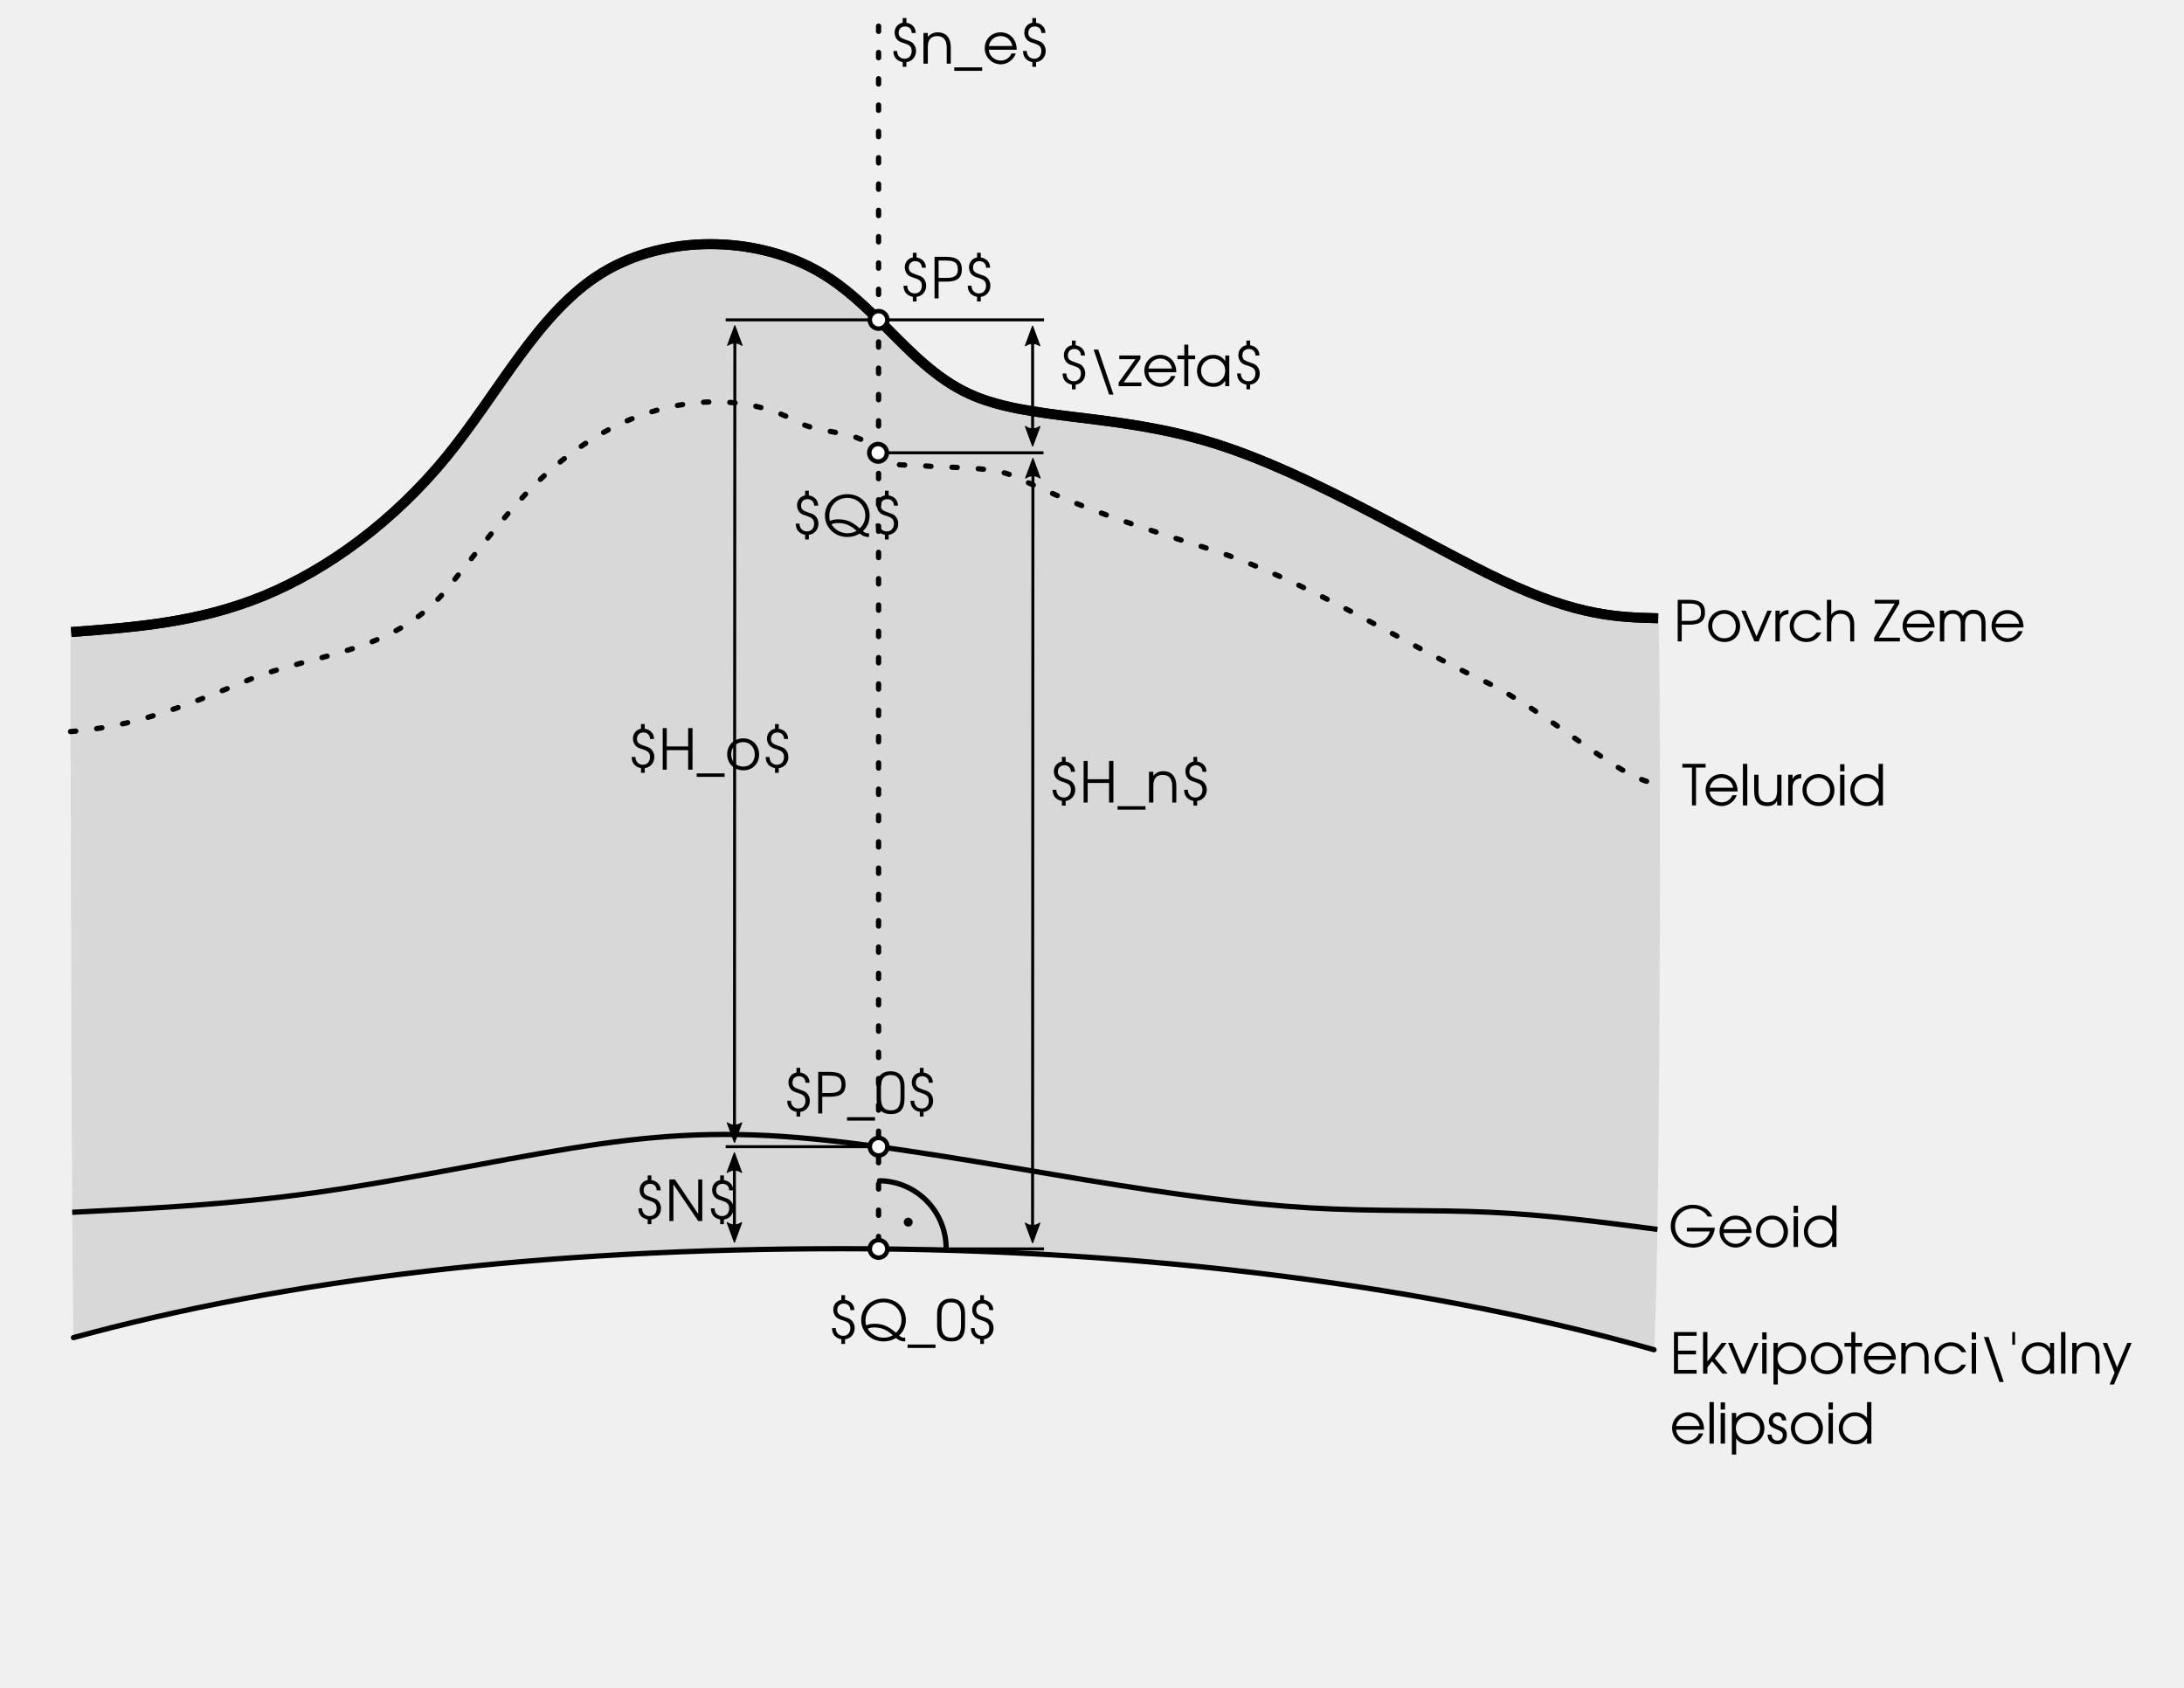
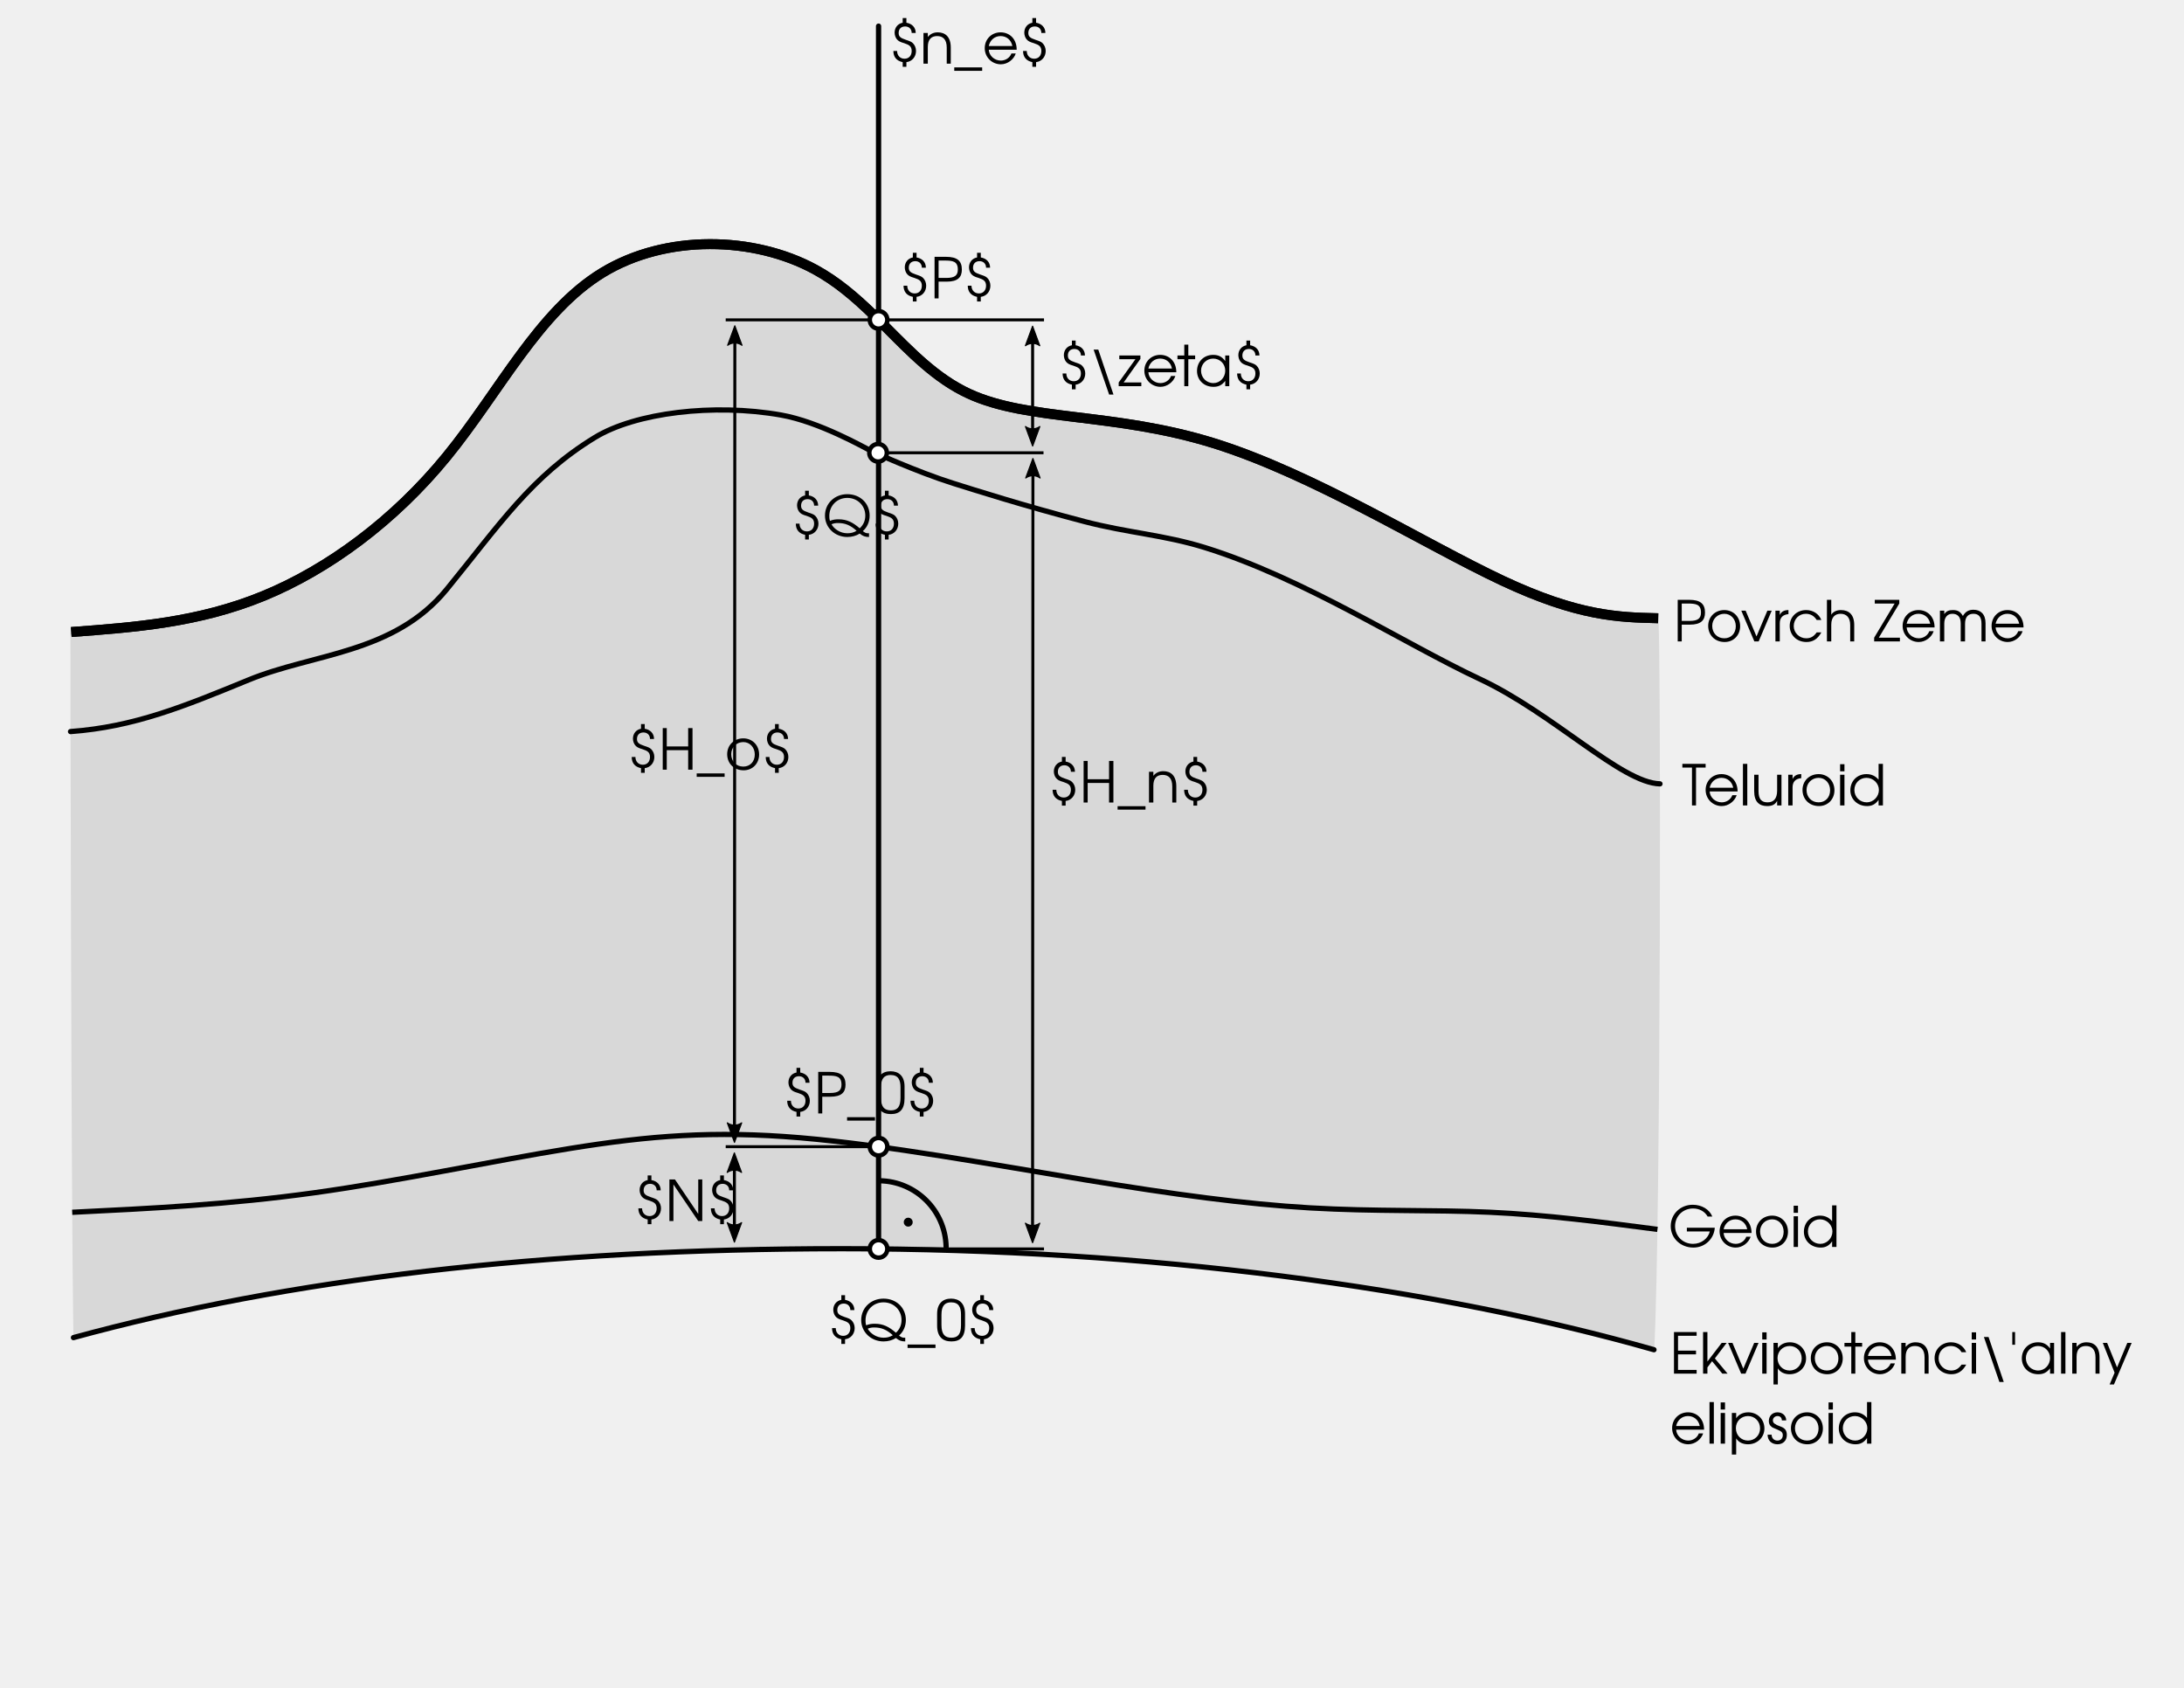
<svg xmlns="http://www.w3.org/2000/svg" xmlns:ns1="http://www.openswatchbook.org/uri/2009/osb" width="110mm" height="85mm" viewBox="0 0 110 85" version="1.1" id="svg8">
  <defs id="defs2">
    <marker style="overflow:visible" id="marker3632" refX="0" refY="0" orient="auto">
      <path transform="scale(0.6)" d="M 8.719,4.034 -2.207,0.016 8.719,-4.002 c -1.745,2.372 -1.735,5.617 -6e-7,8.035 z" style="fill:#000000;fill-opacity:1;fill-rule:evenodd;stroke:#000000;stroke-width:0.625;stroke-linejoin:round;stroke-opacity:1" id="path3630" />
    </marker>
    <marker style="overflow:visible" id="marker2202" refX="0" refY="0" orient="auto">
      <path transform="scale(-0.6)" d="M 8.719,4.034 -2.207,0.016 8.719,-4.002 c -1.745,2.372 -1.735,5.617 -6e-7,8.035 z" style="fill:#000000;fill-opacity:1;fill-rule:evenodd;stroke:#000000;stroke-width:0.625;stroke-linejoin:round;stroke-opacity:1" id="path2200" />
    </marker>
    <linearGradient id="linearGradient1205" ns1:paint="solid">
      <stop style="stop-color:#000000;stop-opacity:1;" offset="0" id="stop1203" />
    </linearGradient>
    <marker style="overflow:visible" id="marker3811" refX="0" refY="0" orient="auto">
      <path transform="scale(-0.6)" d="M 8.719,4.034 -2.207,0.016 8.719,-4.002 c -1.745,2.372 -1.735,5.617 -6e-7,8.035 z" style="fill:#000000;fill-opacity:1;fill-rule:evenodd;stroke:#000000;stroke-width:0.625;stroke-linejoin:round;stroke-opacity:1" id="path3809" />
    </marker>
    <marker style="overflow:visible" id="Arrow1Mstart" refX="0" refY="0" orient="auto">
      <path transform="matrix(0.4,0,0,0.4,4,0)" style="fill:#000000;fill-opacity:1;fill-rule:evenodd;stroke:#000000;stroke-width:1pt;stroke-opacity:1" d="M 0,0 5,-5 -12.5,0 5,5 Z" id="path2093" />
    </marker>
    <marker style="overflow:visible" id="marker1847" refX="0" refY="0" orient="auto">
      <path transform="scale(-0.6)" d="M 8.719,4.034 -2.207,0.016 8.719,-4.002 c -1.745,2.372 -1.735,5.617 -6e-7,8.035 z" style="fill:#000000;fill-opacity:1;fill-rule:evenodd;stroke:#000000;stroke-width:0.625;stroke-linejoin:round;stroke-opacity:1" id="path1845" />
    </marker>
    <marker style="overflow:visible" id="Arrow2Mstart" refX="0" refY="0" orient="auto">
      <path transform="scale(0.6)" d="M 8.719,4.034 -2.207,0.016 8.719,-4.002 c -1.745,2.372 -1.735,5.617 -6e-7,8.035 z" style="fill:#000000;fill-opacity:1;fill-rule:evenodd;stroke:#000000;stroke-width:0.625;stroke-linejoin:round;stroke-opacity:1" id="path891" />
    </marker>
    <marker style="overflow:visible" id="marker1347" refX="0" refY="0" orient="auto">
      <path transform="matrix(-0.8,0,0,-0.8,-10,0)" style="fill:#000000;fill-opacity:1;fill-rule:evenodd;stroke:#000000;stroke-width:1pt;stroke-opacity:1" d="M 0,0 5,-5 -12.5,0 5,5 Z" id="path1345" />
    </marker>
    <marker style="overflow:visible" id="marker1259" refX="0" refY="0" orient="auto">
      <path transform="scale(-0.6)" d="M 8.719,4.034 -2.207,0.016 8.719,-4.002 c -1.745,2.372 -1.735,5.617 -6e-7,8.035 z" style="fill:#000000;fill-opacity:1;fill-rule:evenodd;stroke:#000000;stroke-width:0.625;stroke-linejoin:round;stroke-opacity:1" id="path1257" />
    </marker>
    <marker style="overflow:visible" id="Arrow2Mend" refX="0" refY="0" orient="auto">
      <path transform="scale(-0.6)" d="M 8.719,4.034 -2.207,0.016 8.719,-4.002 c -1.745,2.372 -1.735,5.617 -6e-7,8.035 z" style="fill:#000000;fill-opacity:1;fill-rule:evenodd;stroke:#000000;stroke-width:0.625;stroke-linejoin:round;stroke-opacity:1" id="path894" />
    </marker>
    <marker style="overflow:visible" id="Arrow1Mend" refX="0" refY="0" orient="auto">
      <path transform="matrix(-0.4,0,0,-0.4,-4,0)" style="fill:#000000;fill-opacity:1;fill-rule:evenodd;stroke:#000000;stroke-width:1pt;stroke-opacity:1" d="M 0,0 5,-5 -12.5,0 5,5 Z" id="path876" />
    </marker>
    <marker style="overflow:visible" id="Arrow2Lend" refX="0" refY="0" orient="auto">
      <path transform="matrix(-1.1,0,0,-1.1,-1.1,0)" d="M 8.719,4.034 -2.207,0.016 8.719,-4.002 c -1.745,2.372 -1.735,5.617 -6e-7,8.035 z" style="fill:#000000;fill-opacity:1;fill-rule:evenodd;stroke:#000000;stroke-width:0.625;stroke-linejoin:round;stroke-opacity:1" id="path888" />
    </marker>
    <marker style="overflow:visible" id="Arrow1Lend" refX="0" refY="0" orient="auto">
      <path transform="matrix(-0.8,0,0,-0.8,-10,0)" style="fill:#000000;fill-opacity:1;fill-rule:evenodd;stroke:#000000;stroke-width:1pt;stroke-opacity:1" d="M 0,0 5,-5 -12.5,0 5,5 Z" id="path870" />
    </marker>
    <marker style="overflow:visible" id="marker1945-6" refX="0" refY="0" orient="auto">
      <path transform="scale(-0.6)" d="M 8.719,4.034 -2.207,0.016 8.719,-4.002 c -1.745,2.372 -1.735,5.617 -6e-7,8.035 z" style="fill:#000000;fill-opacity:1;fill-rule:evenodd;stroke:#000000;stroke-width:0.625;stroke-linejoin:round;stroke-opacity:1" id="path1943-2" />
    </marker>
    <marker style="overflow:visible" id="marker1945-1" refX="0" refY="0" orient="auto">
      <path transform="scale(-0.6)" d="M 8.719,4.034 -2.207,0.016 8.719,-4.002 c -1.745,2.372 -1.735,5.617 -6e-7,8.035 z" style="fill:#000000;fill-opacity:1;fill-rule:evenodd;stroke:#000000;stroke-width:0.625;stroke-linejoin:round;stroke-opacity:1" id="path1943-0" />
    </marker>
    <marker style="overflow:visible" id="marker1945-0" refX="0" refY="0" orient="auto">
      <path transform="scale(-0.6)" d="M 8.719,4.034 -2.207,0.016 8.719,-4.002 c -1.745,2.372 -1.735,5.617 -6e-7,8.035 z" style="fill:#000000;fill-opacity:1;fill-rule:evenodd;stroke:#000000;stroke-width:0.625;stroke-linejoin:round;stroke-opacity:1" id="path1943-8" />
    </marker>
    <marker style="overflow:visible" id="marker1847-6" refX="0" refY="0" orient="auto">
      <path transform="scale(-0.6)" d="M 8.719,4.034 -2.207,0.016 8.719,-4.002 c -1.745,2.372 -1.735,5.617 -6e-7,8.035 z" style="fill:#000000;fill-opacity:1;fill-rule:evenodd;stroke:#000000;stroke-width:0.625;stroke-linejoin:round;stroke-opacity:1" id="path1845-8" />
    </marker>
    <marker style="overflow:visible" id="marker1847-68" refX="0" refY="0" orient="auto">
      <path transform="scale(-0.6)" d="M 8.719,4.034 -2.207,0.016 8.719,-4.002 c -1.745,2.372 -1.735,5.617 -6e-7,8.035 z" style="fill:#000000;fill-opacity:1;fill-rule:evenodd;stroke:#000000;stroke-width:0.625;stroke-linejoin:round;stroke-opacity:1" id="path1845-5" />
    </marker>
    <marker style="overflow:visible" id="marker1945-3" refX="0" refY="0" orient="auto">
      <path transform="scale(-0.6)" d="M 8.719,4.034 -2.207,0.016 8.719,-4.002 c -1.745,2.372 -1.735,5.617 -6e-7,8.035 z" style="fill:#000000;fill-opacity:1;fill-rule:evenodd;stroke:#000000;stroke-width:0.625;stroke-linejoin:round;stroke-opacity:1" id="path1943-6" />
    </marker>
    <marker style="overflow:visible" id="marker1847-5" refX="0" refY="0" orient="auto">
      <path transform="scale(-0.6)" d="M 8.719,4.034 -2.207,0.016 8.719,-4.002 c -1.745,2.372 -1.735,5.617 -6e-7,8.035 z" style="fill:#000000;fill-opacity:1;fill-rule:evenodd;stroke:#000000;stroke-width:0.625;stroke-linejoin:round;stroke-opacity:1" id="path1845-3" />
    </marker>
    <marker style="overflow:visible" id="marker1847-9" refX="0" refY="0" orient="auto">
      <path transform="scale(-0.6)" d="M 8.719,4.034 -2.207,0.016 8.719,-4.002 c -1.745,2.372 -1.735,5.617 -6e-7,8.035 z" style="fill:#000000;fill-opacity:1;fill-rule:evenodd;stroke:#000000;stroke-width:0.625;stroke-linejoin:round;stroke-opacity:1" id="path1845-2" />
    </marker>
    <marker style="overflow:visible" id="marker4279-6" refX="0" refY="0" orient="auto">
      <path transform="scale(-0.6)" d="M 8.719,4.034 -2.207,0.016 8.719,-4.002 c -1.745,2.372 -1.735,5.617 -6e-7,8.035 z" style="fill:#000000;fill-opacity:1;fill-rule:evenodd;stroke:#000000;stroke-width:0.625;stroke-linejoin:round;stroke-opacity:1" id="path4277-0" />
    </marker>
    <marker style="overflow:visible" id="marker4279-2" refX="0" refY="0" orient="auto">
      <path transform="scale(-0.6)" d="M 8.719,4.034 -2.207,0.016 8.719,-4.002 c -1.745,2.372 -1.735,5.617 -6e-7,8.035 z" style="fill:#000000;fill-opacity:1;fill-rule:evenodd;stroke:#000000;stroke-width:0.625;stroke-linejoin:round;stroke-opacity:1" id="path4277-7" />
    </marker>
    <marker style="overflow:visible" id="marker4279-5" refX="0" refY="0" orient="auto">
      <path transform="scale(-0.6)" d="M 8.719,4.034 -2.207,0.016 8.719,-4.002 c -1.745,2.372 -1.735,5.617 -6e-7,8.035 z" style="fill:#000000;fill-opacity:1;fill-rule:evenodd;stroke:#000000;stroke-width:0.625;stroke-linejoin:round;stroke-opacity:1" id="path4277-04" />
    </marker>
    <marker style="overflow:visible" id="marker1259-3" refX="0" refY="0" orient="auto">
      <path transform="scale(-0.6)" d="M 8.719,4.034 -2.207,0.016 8.719,-4.002 c -1.745,2.372 -1.735,5.617 -6e-7,8.035 z" style="fill:#000000;fill-opacity:1;fill-rule:evenodd;stroke:#000000;stroke-width:0.625;stroke-linejoin:round;stroke-opacity:1" id="path1257-6" />
    </marker>
    <marker style="overflow:visible" id="marker4279-7" refX="0" refY="0" orient="auto">
      <path transform="scale(-0.6)" d="M 8.719,4.034 -2.207,0.016 8.719,-4.002 c -1.745,2.372 -1.735,5.617 -6e-7,8.035 z" style="fill:#000000;fill-opacity:1;fill-rule:evenodd;stroke:#000000;stroke-width:0.625;stroke-linejoin:round;stroke-opacity:1" id="path4277-5" />
    </marker>
    <marker style="overflow:visible" id="marker4279-3" refX="0" refY="0" orient="auto">
      <path transform="scale(-0.6)" d="M 8.719,4.034 -2.207,0.016 8.719,-4.002 c -1.745,2.372 -1.735,5.617 -6e-7,8.035 z" style="fill:#000000;fill-opacity:1;fill-rule:evenodd;stroke:#000000;stroke-width:0.625;stroke-linejoin:round;stroke-opacity:1" id="path4277-6" />
    </marker>
    <marker style="overflow:visible" id="marker4279-3-5" refX="0" refY="0" orient="auto">
      <path transform="scale(-0.6)" d="M 8.719,4.034 -2.207,0.016 8.719,-4.002 c -1.745,2.372 -1.735,5.617 -6e-7,8.035 z" style="fill:#000000;fill-opacity:1;fill-rule:evenodd;stroke:#000000;stroke-width:0.625;stroke-linejoin:round;stroke-opacity:1" id="path4277-6-3" />
    </marker>
    <marker style="overflow:visible" id="marker4279-3-5-6" refX="0" refY="0" orient="auto">
      <path transform="scale(-0.6)" d="M 8.719,4.034 -2.207,0.016 8.719,-4.002 c -1.745,2.372 -1.735,5.617 -6e-7,8.035 z" style="fill:#000000;fill-opacity:1;fill-rule:evenodd;stroke:#000000;stroke-width:0.625;stroke-linejoin:round;stroke-opacity:1" id="path4277-6-3-2" />
    </marker>
    <marker style="overflow:visible" id="marker4279-3-5-1" refX="0" refY="0" orient="auto">
      <path transform="scale(-0.6)" d="M 8.719,4.034 -2.207,0.016 8.719,-4.002 c -1.745,2.372 -1.735,5.617 -6e-7,8.035 z" style="fill:#000000;fill-opacity:1;fill-rule:evenodd;stroke:#000000;stroke-width:0.625;stroke-linejoin:round;stroke-opacity:1" id="path4277-6-3-27" />
    </marker>
    <marker style="overflow:visible" id="marker4279-1" refX="0" refY="0" orient="auto">
      <path transform="scale(-0.6)" d="M 8.719,4.034 -2.207,0.016 8.719,-4.002 c -1.745,2.372 -1.735,5.617 -6e-7,8.035 z" style="fill:#000000;fill-opacity:1;fill-rule:evenodd;stroke:#000000;stroke-width:0.625;stroke-linejoin:round;stroke-opacity:1" id="path4277-75" />
    </marker>
    <marker style="overflow:visible" id="marker4279-1-9" refX="0" refY="0" orient="auto">
      <path transform="scale(-0.6)" d="M 8.719,4.034 -2.207,0.016 8.719,-4.002 c -1.745,2.372 -1.735,5.617 -6e-7,8.035 z" style="fill:#000000;fill-opacity:1;fill-rule:evenodd;stroke:#000000;stroke-width:0.625;stroke-linejoin:round;stroke-opacity:1" id="path4277-75-9" />
    </marker>
    <marker style="overflow:visible" id="marker4279-1-0" refX="0" refY="0" orient="auto">
      <path transform="scale(-0.6)" d="M 8.719,4.034 -2.207,0.016 8.719,-4.002 c -1.745,2.372 -1.735,5.617 -6e-7,8.035 z" style="fill:#000000;fill-opacity:1;fill-rule:evenodd;stroke:#000000;stroke-width:0.625;stroke-linejoin:round;stroke-opacity:1" id="path4277-75-6" />
    </marker>
    <marker style="overflow:visible" id="marker4279-1-6" refX="0" refY="0" orient="auto">
      <path transform="scale(-0.6)" d="M 8.719,4.034 -2.207,0.016 8.719,-4.002 c -1.745,2.372 -1.735,5.617 -6e-7,8.035 z" style="fill:#000000;fill-opacity:1;fill-rule:evenodd;stroke:#000000;stroke-width:0.625;stroke-linejoin:round;stroke-opacity:1" id="path4277-75-98" />
    </marker>
    <marker style="overflow:visible" id="marker4279-1-7" refX="0" refY="0" orient="auto">
      <path transform="scale(-0.6)" d="M 8.719,4.034 -2.207,0.016 8.719,-4.002 c -1.745,2.372 -1.735,5.617 -6e-7,8.035 z" style="fill:#000000;fill-opacity:1;fill-rule:evenodd;stroke:#000000;stroke-width:0.625;stroke-linejoin:round;stroke-opacity:1" id="path4277-75-986" />
    </marker>
    <marker style="overflow:visible" id="marker3632-0" refX="0" refY="0" orient="auto">
      <path transform="scale(0.6)" d="M 8.719,4.034 -2.207,0.016 8.719,-4.002 c -1.745,2.372 -1.735,5.617 -6e-7,8.035 z" style="fill:#000000;fill-opacity:1;fill-rule:evenodd;stroke:#000000;stroke-width:0.625;stroke-linejoin:round;stroke-opacity:1" id="path3630-4" />
    </marker>
    <marker style="overflow:visible" id="marker1847-8" refX="0" refY="0" orient="auto">
      <path transform="scale(-0.6)" d="M 8.719,4.034 -2.207,0.016 8.719,-4.002 c -1.745,2.372 -1.735,5.617 -6e-7,8.035 z" style="fill:#000000;fill-opacity:1;fill-rule:evenodd;stroke:#000000;stroke-width:0.625;stroke-linejoin:round;stroke-opacity:1" id="path1845-4" />
    </marker>
    <marker style="overflow:visible" id="marker3632-0-6" refX="0" refY="0" orient="auto">
      <path transform="scale(0.6)" d="M 8.719,4.034 -2.207,0.016 8.719,-4.002 c -1.745,2.372 -1.735,5.617 -6e-7,8.035 z" style="fill:#000000;fill-opacity:1;fill-rule:evenodd;stroke:#000000;stroke-width:0.625;stroke-linejoin:round;stroke-opacity:1" id="path3630-4-7" />
    </marker>
    <marker style="overflow:visible" id="marker1847-8-7" refX="0" refY="0" orient="auto">
      <path transform="scale(-0.6)" d="M 8.719,4.034 -2.207,0.016 8.719,-4.002 c -1.745,2.372 -1.735,5.617 -6e-7,8.035 z" style="fill:#000000;fill-opacity:1;fill-rule:evenodd;stroke:#000000;stroke-width:0.625;stroke-linejoin:round;stroke-opacity:1" id="path1845-4-3" />
    </marker>
    <marker style="overflow:visible" id="marker3632-0-6-1" refX="0" refY="0" orient="auto">
      <path transform="scale(0.6)" d="M 8.719,4.034 -2.207,0.016 8.719,-4.002 c -1.745,2.372 -1.735,5.617 -6e-7,8.035 z" style="fill:#000000;fill-opacity:1;fill-rule:evenodd;stroke:#000000;stroke-width:0.625;stroke-linejoin:round;stroke-opacity:1" id="path3630-4-7-2" />
    </marker>
    <marker style="overflow:visible" id="marker1847-8-7-2" refX="0" refY="0" orient="auto">
      <path transform="scale(-0.6)" d="M 8.719,4.034 -2.207,0.016 8.719,-4.002 c -1.745,2.372 -1.735,5.617 -6e-7,8.035 z" style="fill:#000000;fill-opacity:1;fill-rule:evenodd;stroke:#000000;stroke-width:0.625;stroke-linejoin:round;stroke-opacity:1" id="path1845-4-3-1" />
    </marker>
  </defs>
  <g id="layer3" style="display:inline" />
  <g id="layer1" style="display:inline;mix-blend-mode:normal">
    <path id="path1792" style="fill:#000000;fill-opacity:0.1;stroke:none;stroke-width:0.5;stroke-linecap:butt;stroke-linejoin:miter;stroke-miterlimit:4;stroke-dasharray:none;stroke-opacity:1" d="m 35.749,12.294 c -1.894,0.005 -3.806,0.463 -5.411,1.443 -3.209,1.96 -5.189,6.006 -7.839,9.25 -2.65,3.244 -5.97,5.686 -9.233,7.026 -0.972,0.399 -2.522,0.904 -4.833,1.31 -1.958,0.344 -4.887,0.533 -4.887,0.533 -8.6e-5,-2.65e-4 0.03,28.593 0.154,35.507 11.161,-3.051 24.271,-4.479 38.705,-4.479 14.874,1.11e-4 29.606,1.869 40.911,5.091 0.338,-6.183 0.347,-36.851 0.2,-36.84 -2.003,-0.047 -4.006,-0.094 -7.851,-1.897 -3.845,-1.803 -9.531,-5.362 -14.533,-6.918 -5.002,-1.556 -9.319,-1.107 -12.323,-2.488 -1.672,-0.769 -2.937,-2.103 -4.258,-3.424 l -0.313,-0.309 -0.292,-0.288 c -0.871,-0.841 -1.795,-1.64 -2.896,-2.24 -1.532,-0.834 -3.408,-1.283 -5.302,-1.278 z" />
    <text xml:space="preserve" style="font-style:normal;font-variant:normal;font-weight:normal;font-stretch:normal;font-size:10.583px;line-height:1.25;font-family:Karumbi;-inkscape-font-specification:Karumbi;letter-spacing:0px;word-spacing:0px;fill:#000000;fill-opacity:1;stroke:none;stroke-width:0.265" x="33.116" y="33.907" id="text2175">
      <tspan id="tspan2173" x="33.116" y="33.907" style="stroke-width:0.265" />
    </text>
    <path style="fill:none;fill-opacity:1;stroke:#000000;stroke-width:0.5;stroke-linecap:butt;stroke-linejoin:miter;stroke-miterlimit:4;stroke-dasharray:none;stroke-opacity:1" d="m 3.589,31.829 c 3.207,-0.238 6.414,-0.476 9.677,-1.816 3.263,-1.34 6.583,-3.782 9.233,-7.026 2.65,-3.244 4.629,-7.29 7.839,-9.25 3.209,-1.96 7.648,-1.833 10.712,-0.165 1.101,0.6 2.025,1.398 2.896,2.24 m 0.605,0.596 c 1.321,1.321 2.586,2.656 4.258,3.424 3.004,1.381 7.321,0.933 12.323,2.488 5.002,1.556 10.689,5.115 14.534,6.918 3.845,1.803 5.848,1.85 7.851,1.897" id="path1448" />
    <path id="path1227" style="fill:none;fill-opacity:0.1;fill-rule:evenodd;stroke:#000000;stroke-width:0.265;stroke-linecap:round;stroke-linejoin:bevel;paint-order:fill markers stroke" d="M 3.7,67.362 C 14.471,64.416 27.386,62.885 42.406,62.885 c 15.47,0 29.993,1.98 40.898,5.087" />
-     <path style="fill:none;stroke:#000000;stroke-width:0.265;stroke-linecap:round;stroke-linejoin:miter;stroke-miterlimit:4;stroke-dasharray:0.265, 1.06;stroke-dashoffset:0;stroke-opacity:1" d="m 44.25,1.316 c 0,0 0,61.577 0,61.577" id="path1663" />
+     <path style="fill:none;stroke:#000000;stroke-width:0.265;stroke-linecap:round;stroke-linejoin:miter;stroke-miterlimit:4;stroke-dasharray:none;stroke-dashoffset:0;stroke-opacity:1" d="m 44.25,1.316 c 0,0 0,61.577 0,61.577" id="path1663" />
    <path id="path3904-1" style="display:inline;mix-blend-mode:normal;fill:none;fill-opacity:0.1;fill-rule:evenodd;stroke:#000000;stroke-width:0.265;stroke-linecap:round;stroke-linejoin:bevel;stroke-miterlimit:4;stroke-dasharray:none;stroke-dashoffset:0;stroke-opacity:1;paint-order:fill markers stroke" d="m 47.653,62.793 c -0.039,-1.83 -1.521,-3.304 -3.354,-3.33" />
    <circle style="display:inline;mix-blend-mode:normal;fill:#000000;fill-opacity:1;stroke:#000000;stroke-width:0.25;stroke-linecap:butt;stroke-linejoin:round;stroke-miterlimit:4;stroke-dasharray:none;stroke-dashoffset:0;stroke-opacity:1" id="path9634-5-9-1" cx="45.744" cy="61.548" r="0.102" />
-     <path style="fill:none;fill-opacity:1;stroke:#000000;stroke-width:0.265;stroke-linecap:round;stroke-linejoin:miter;stroke-miterlimit:4;stroke-dasharray:0.265, 1.06;stroke-dashoffset:0;stroke-opacity:1" d="m 3.553,36.842 c 3.207,-0.238 5.705,-1.262 8.969,-2.602 3.263,-1.34 7.327,-1.317 9.977,-4.561 2.65,-3.244 4.255,-5.689 7.464,-7.649 3.209,-1.96 7.148,-2.448 10.213,-0.779 1.101,0.6 2.9,0.412 3.771,1.254 l 0.605,0.596 c 0.422,0.422 1.032,0.279 1.761,0.344 1.555,0.138 3.645,0.025 4.783,0.548 3.004,1.381 4.589,2.027 9.591,3.583 5.002,1.556 9.998,4.816 13.843,6.619 3.725,1.747 7.134,5.233 9.076,5.28" id="path3960" />
+     <path style="fill:none;fill-opacity:1;stroke:#000000;stroke-width:0.265;stroke-linecap:round;stroke-linejoin:miter;stroke-miterlimit:4;stroke-dasharray:none;stroke-dashoffset:0;stroke-opacity:1" d="m 3.553,36.842 c 3.207,-0.238 5.705,-1.262 8.969,-2.602 3.263,-1.34 7.327,-1.317 9.977,-4.561 2.65,-3.244 4.255,-5.689 7.464,-7.649 2.044,-1.248 5.976,-1.728 9.369,-1.13 1.934,0.341 4.19,1.633 4.572,1.824 0,0 2.27,1.041 4.129,1.623 1.04,0.326 3.487,1.107 6.593,1.92 2.159,0.565 4.009,0.671 6.061,1.309 5.002,1.556 9.998,4.816 13.843,6.619 3.725,1.747 7.134,5.233 9.076,5.28" id="path3960" />
    <path style="fill:none;fill-opacity:1;stroke:#000000;stroke-width:0.5;stroke-linecap:butt;stroke-linejoin:miter;stroke-miterlimit:4;stroke-dasharray:none;stroke-opacity:1" d="m 3.589,31.829 c 3.207,-0.238 6.414,-0.476 9.677,-1.816 3.263,-1.34 6.583,-3.782 9.233,-7.026 2.65,-3.244 4.629,-7.29 7.839,-9.25 3.209,-1.96 7.648,-1.833 10.712,-0.165 1.101,0.6 2.025,1.398 2.896,2.24 m 0.605,0.596 c 1.321,1.321 2.586,2.656 4.258,3.424 3.004,1.381 7.321,0.933 12.323,2.488 5.002,1.556 10.689,5.115 14.534,6.918 3.845,1.803 5.848,1.85 7.851,1.897" id="path3946" />
    <path style="fill:none;stroke:#000000;stroke-width:0.265px;stroke-linecap:butt;stroke-linejoin:miter;stroke-opacity:1" d="m 3.637,61.051 c 3.952,-0.193 7.904,-0.387 12.206,-0.985 4.301,-0.598 8.951,-1.6 12.902,-2.235 3.951,-0.635 7.203,-0.901 11.555,-0.533 4.352,0.368 9.804,1.371 14.322,2.114 4.518,0.743 8.101,1.227 11.36,1.417 3.259,0.191 6.195,0.088 9.058,0.22 2.863,0.132 5.652,0.498 8.44,0.863" id="path1244" />
    <path style="display:inline;fill:none;stroke:#000000;stroke-width:0.15;stroke-linecap:butt;stroke-linejoin:miter;stroke-miterlimit:4;stroke-dasharray:none;stroke-opacity:1;marker-start:url(#marker3632);marker-end:url(#marker1847)" d="m 36.989,58.259 c 0,0 0,4.097 0,4.097" id="path1873" />
    <path style="display:inline;mix-blend-mode:normal;fill:none;stroke:#000000;stroke-width:0.15;stroke-linecap:butt;stroke-linejoin:miter;stroke-miterlimit:4;stroke-dasharray:none;stroke-opacity:1;marker-start:url(#marker3632-0);marker-end:url(#marker1847-8)" d="m 52.009,16.626 c 0,0 0,5.638 0,5.638" id="path1873-6" />
    <path style="display:inline;mix-blend-mode:normal;fill:none;stroke:#000000;stroke-width:0.15;stroke-linecap:butt;stroke-linejoin:miter;stroke-miterlimit:4;stroke-dasharray:none;stroke-opacity:1" d="m 44.25,16.109 c 0,0 -7.699,0 -7.699,0" id="path1865-8-9" />
    <path style="display:inline;mix-blend-mode:normal;fill:none;stroke:#000000;stroke-width:0.15;stroke-linecap:butt;stroke-linejoin:miter;stroke-miterlimit:4;stroke-dasharray:none;stroke-opacity:1;marker-start:url(#marker3632-0-6);marker-end:url(#marker1847-8-7)" d="m 37.012,16.605 c 0,0 -0.02,40.726 -0.02,40.726" id="path1873-6-7" />
    <path style="display:inline;mix-blend-mode:normal;fill:none;stroke:#000000;stroke-width:0.15;stroke-linecap:butt;stroke-linejoin:miter;stroke-miterlimit:4;stroke-dasharray:none;stroke-opacity:1;marker-start:url(#marker3632-0-6-1);marker-end:url(#marker1847-8-7-2)" d="m 52.025,23.288 c 0,0 -0.019,39.096 -0.019,39.096" id="path1873-6-7-5" />
    <path style="display:inline;mix-blend-mode:normal;fill:none;stroke:#000000;stroke-width:0.15;stroke-linecap:butt;stroke-linejoin:miter;stroke-miterlimit:4;stroke-dasharray:none;stroke-opacity:1" d="m 52.558,22.803 c 0,0 -8.333,0 -8.333,0" id="path1865-5-1-8-9-1" />
    <path style="display:inline;mix-blend-mode:normal;fill:none;stroke:#000000;stroke-width:0.15;stroke-linecap:butt;stroke-linejoin:miter;stroke-miterlimit:4;stroke-dasharray:none;stroke-opacity:1" d="m 44.097,62.888 c 0,0 -5.831,0 -5.831,0" id="path1865-8-9-1-2" />
    <circle style="display:inline;mix-blend-mode:normal;fill:#ffffff;fill-opacity:1;stroke:#000000;stroke-width:0.45;stroke-linecap:round;stroke-linejoin:round;stroke-miterlimit:4;stroke-dasharray:none;stroke-opacity:1;paint-order:stroke fill markers" id="path2037-4-6" cx="44.225" cy="22.803" r="0.33" />
    <path style="display:inline;mix-blend-mode:normal;fill:none;stroke:#000000;stroke-width:0.15;stroke-linecap:butt;stroke-linejoin:miter;stroke-miterlimit:4;stroke-dasharray:none;stroke-opacity:1" d="m 44.25,57.748 c 0,0 -7.699,0 -7.699,0" id="path1865-8-9-0" />
    <circle style="display:inline;mix-blend-mode:normal;fill:#ffffff;fill-opacity:1;stroke:#000000;stroke-width:0.45;stroke-linecap:round;stroke-linejoin:round;stroke-miterlimit:4;stroke-dasharray:none;stroke-opacity:1;paint-order:stroke fill markers" id="path2037-4-6-7-5" cx="44.25" cy="57.748" r="0.33" />
    <path style="display:inline;mix-blend-mode:normal;fill:none;stroke:#000000;stroke-width:0.15;stroke-linecap:butt;stroke-linejoin:miter;stroke-miterlimit:4;stroke-dasharray:none;stroke-opacity:1" d="m 52.583,16.109 c 0,0 -8.333,0 -8.333,0" id="path1865-5-1-8-9-1-4" />
    <circle style="display:inline;mix-blend-mode:normal;fill:#ffffff;fill-opacity:1;stroke:#000000;stroke-width:0.45;stroke-linecap:round;stroke-linejoin:round;stroke-miterlimit:4;stroke-dasharray:none;stroke-opacity:1;paint-order:stroke fill markers" id="path2037-4" cx="44.25" cy="16.109" r="0.33" />
    <path style="display:inline;mix-blend-mode:normal;fill:none;stroke:#000000;stroke-width:0.15;stroke-linecap:butt;stroke-linejoin:miter;stroke-miterlimit:4;stroke-dasharray:none;stroke-opacity:1" d="m 52.583,62.894 c 0,0 -8.333,0 -8.333,0" id="path1865-5-1-8-9-1-0" />
    <circle style="display:inline;mix-blend-mode:normal;fill:#ffffff;fill-opacity:1;stroke:#000000;stroke-width:0.45;stroke-linecap:round;stroke-linejoin:round;stroke-miterlimit:4;stroke-dasharray:none;stroke-opacity:1;paint-order:stroke fill markers" id="path2037-4-6-7" cx="44.25" cy="62.894" r="0.33" />
  </g>
  <g id="layer2" style="display:inline">
    <text xml:space="preserve" style="font-size:2.822px;line-height:1.25;font-family:'TeX Gyre Adventor';-inkscape-font-specification:'TeX Gyre Adventor, Normal';letter-spacing:0px;word-spacing:0px;display:inline;stroke-width:0.265" x="84.718" y="40.563" id="text3665-0-8-3-0-2">
      <tspan x="84.718" y="40.563" style="font-style:normal;font-variant:normal;font-weight:normal;font-stretch:normal;font-size:2.822px;font-family:'TeX Gyre Adventor';-inkscape-font-specification:'TeX Gyre Adventor';stroke-width:0.265" id="tspan1508-8-3-5-4">Teluroid</tspan>
    </text>
    <text xml:space="preserve" style="font-size:2.822px;line-height:1.25;font-family:'TeX Gyre Adventor';-inkscape-font-specification:'TeX Gyre Adventor, Normal';letter-spacing:0px;word-spacing:0px;display:inline;stroke-width:0.265" x="45.29" y="15.028" id="text3665-0-1">
      <tspan x="45.29" y="15.028" style="font-style:normal;font-variant:normal;font-weight:normal;font-stretch:normal;font-size:2.822px;font-family:'TeX Gyre Adventor';-inkscape-font-specification:'TeX Gyre Adventor';stroke-width:0.265" id="tspan1508-6">$P$</tspan>
    </text>
    <text xml:space="preserve" style="font-size:2.822px;line-height:1.25;font-family:'TeX Gyre Adventor';-inkscape-font-specification:'TeX Gyre Adventor, Normal';letter-spacing:0px;word-spacing:0px;display:inline;stroke-width:0.265" x="84.283" y="32.299" id="text3665-0-8-3">
      <tspan x="84.283" y="32.299" style="font-style:normal;font-variant:normal;font-weight:normal;font-stretch:normal;font-size:2.822px;font-family:'TeX Gyre Adventor';-inkscape-font-specification:'TeX Gyre Adventor';stroke-width:0.265" id="tspan1508-8-3">Povrch Zeme</tspan>
    </text>
    <text xml:space="preserve" style="font-size:2.822px;line-height:1.25;font-family:'TeX Gyre Adventor';-inkscape-font-specification:'TeX Gyre Adventor, Normal';letter-spacing:0px;word-spacing:0px;display:inline;stroke-width:0.265" x="44.778" y="3.208" id="text3665-0-1-5-5">
      <tspan x="44.778" y="3.208" style="font-style:normal;font-variant:normal;font-weight:normal;font-stretch:normal;font-size:2.822px;font-family:'TeX Gyre Adventor';-inkscape-font-specification:'TeX Gyre Adventor';stroke-width:0.265" id="tspan1508-6-4-1">$n_e$</tspan>
    </text>
    <text xml:space="preserve" style="font-size:2.822px;line-height:1.25;font-family:'TeX Gyre Adventor';-inkscape-font-specification:'TeX Gyre Adventor, Normal';letter-spacing:0px;word-spacing:0px;display:inline;stroke-width:0.265" x="84.093" y="69.176" id="text3665-0-8-3-6">
      <tspan x="84.093" y="69.176" style="font-style:normal;font-variant:normal;font-weight:normal;font-stretch:normal;font-size:2.822px;font-family:'TeX Gyre Adventor';-inkscape-font-specification:'TeX Gyre Adventor';stroke-width:0.265" id="tspan1508-8-3-8">Ekvipotenci\'alny</tspan>
      <tspan x="84.093" y="72.703" style="font-style:normal;font-variant:normal;font-weight:normal;font-stretch:normal;font-size:2.822px;font-family:'TeX Gyre Adventor';-inkscape-font-specification:'TeX Gyre Adventor';stroke-width:0.265" id="tspan1261">elipsoid</tspan>
    </text>
    <text xml:space="preserve" style="font-size:2.822px;line-height:1.25;font-family:'TeX Gyre Adventor';-inkscape-font-specification:'TeX Gyre Adventor, Normal';letter-spacing:0px;word-spacing:0px;display:inline;stroke-width:0.265" x="39.862" y="27.011" id="text3665-0-1-4">
      <tspan x="39.862" y="27.011" style="font-style:normal;font-variant:normal;font-weight:normal;font-stretch:normal;font-size:2.822px;font-family:'TeX Gyre Adventor';-inkscape-font-specification:'TeX Gyre Adventor';stroke-width:0.265" id="tspan1508-6-9">$Q$</tspan>
    </text>
    <text xml:space="preserve" style="font-size:2.822px;line-height:1.25;font-family:'TeX Gyre Adventor';-inkscape-font-specification:'TeX Gyre Adventor, Normal';letter-spacing:0px;word-spacing:0px;display:inline;stroke-width:0.265" x="41.686" y="67.524" id="text3665-0-1-4-7">
      <tspan x="41.686" y="67.524" style="font-style:normal;font-variant:normal;font-weight:normal;font-stretch:normal;font-size:2.822px;font-family:'TeX Gyre Adventor';-inkscape-font-specification:'TeX Gyre Adventor';stroke-width:0.265" id="tspan1508-6-9-7">$Q_0$</tspan>
    </text>
    <text xml:space="preserve" style="font-size:2.822px;line-height:1.25;font-family:'TeX Gyre Adventor';-inkscape-font-specification:'TeX Gyre Adventor, Normal';letter-spacing:0px;word-spacing:0px;display:inline;stroke-width:0.265" x="84.023" y="62.797" id="text3665-0-8-3-0">
      <tspan x="84.023" y="62.797" style="font-style:normal;font-variant:normal;font-weight:normal;font-stretch:normal;font-size:2.822px;font-family:'TeX Gyre Adventor';-inkscape-font-specification:'TeX Gyre Adventor';stroke-width:0.265" id="tspan1508-8-3-5">Geoid</tspan>
    </text>
    <text xml:space="preserve" style="font-size:2.822px;line-height:1.25;font-family:'TeX Gyre Adventor';-inkscape-font-specification:'TeX Gyre Adventor, Normal';letter-spacing:0px;word-spacing:0px;display:inline;stroke-width:0.265" x="39.431" y="56.075" id="text3665-0-1-4-7-8">
      <tspan x="39.431" y="56.075" style="font-style:normal;font-variant:normal;font-weight:normal;font-stretch:normal;font-size:2.822px;font-family:'TeX Gyre Adventor';-inkscape-font-specification:'TeX Gyre Adventor';stroke-width:0.265" id="tspan1508-6-9-7-1">$P_0$</tspan>
    </text>
    <text xml:space="preserve" style="font-size:2.822px;line-height:1.25;font-family:'TeX Gyre Adventor';-inkscape-font-specification:'TeX Gyre Adventor, Normal';letter-spacing:0px;word-spacing:0px;display:inline;stroke-width:0.265" x="31.932" y="61.491" id="text3665-0-1-4-6">
      <tspan x="31.932" y="61.491" style="font-style:normal;font-variant:normal;font-weight:normal;font-stretch:normal;font-size:2.822px;font-family:'TeX Gyre Adventor';-inkscape-font-specification:'TeX Gyre Adventor';stroke-width:0.265" id="tspan1508-6-9-9">$N$</tspan>
    </text>
    <text xml:space="preserve" style="font-size:2.822px;line-height:1.25;font-family:'TeX Gyre Adventor';-inkscape-font-specification:'TeX Gyre Adventor, Normal';letter-spacing:0px;word-spacing:0px;display:inline;stroke-width:0.265" x="53.302" y="19.449" id="text3665-0-1-4-6-0">
      <tspan x="53.302" y="19.449" style="font-style:normal;font-variant:normal;font-weight:normal;font-stretch:normal;font-size:2.822px;font-family:'TeX Gyre Adventor';-inkscape-font-specification:'TeX Gyre Adventor';stroke-width:0.265" id="tspan1508-6-9-9-8">$\zeta$</tspan>
    </text>
    <text xml:space="preserve" style="font-size:2.822px;line-height:1.25;font-family:'TeX Gyre Adventor';-inkscape-font-specification:'TeX Gyre Adventor, Normal';letter-spacing:0px;word-spacing:0px;display:inline;stroke-width:0.265" x="31.599" y="38.762" id="text3665-0-1-4-0">
      <tspan x="31.599" y="38.762" style="font-style:normal;font-variant:normal;font-weight:normal;font-stretch:normal;font-size:2.822px;font-family:'TeX Gyre Adventor';-inkscape-font-specification:'TeX Gyre Adventor';stroke-width:0.265" id="tspan1508-6-9-90">$H_o$</tspan>
    </text>
    <text xml:space="preserve" style="font-size:2.822px;line-height:1.25;font-family:'TeX Gyre Adventor';-inkscape-font-specification:'TeX Gyre Adventor, Normal';letter-spacing:0px;word-spacing:0px;display:inline;stroke-width:0.265" x="52.797" y="40.413" id="text3665-0-1-4-0-3">
      <tspan x="52.797" y="40.413" style="font-style:normal;font-variant:normal;font-weight:normal;font-stretch:normal;font-size:2.822px;font-family:'TeX Gyre Adventor';-inkscape-font-specification:'TeX Gyre Adventor';stroke-width:0.265" id="tspan1508-6-9-90-7">$H_n$</tspan>
    </text>
  </g>
</svg>
